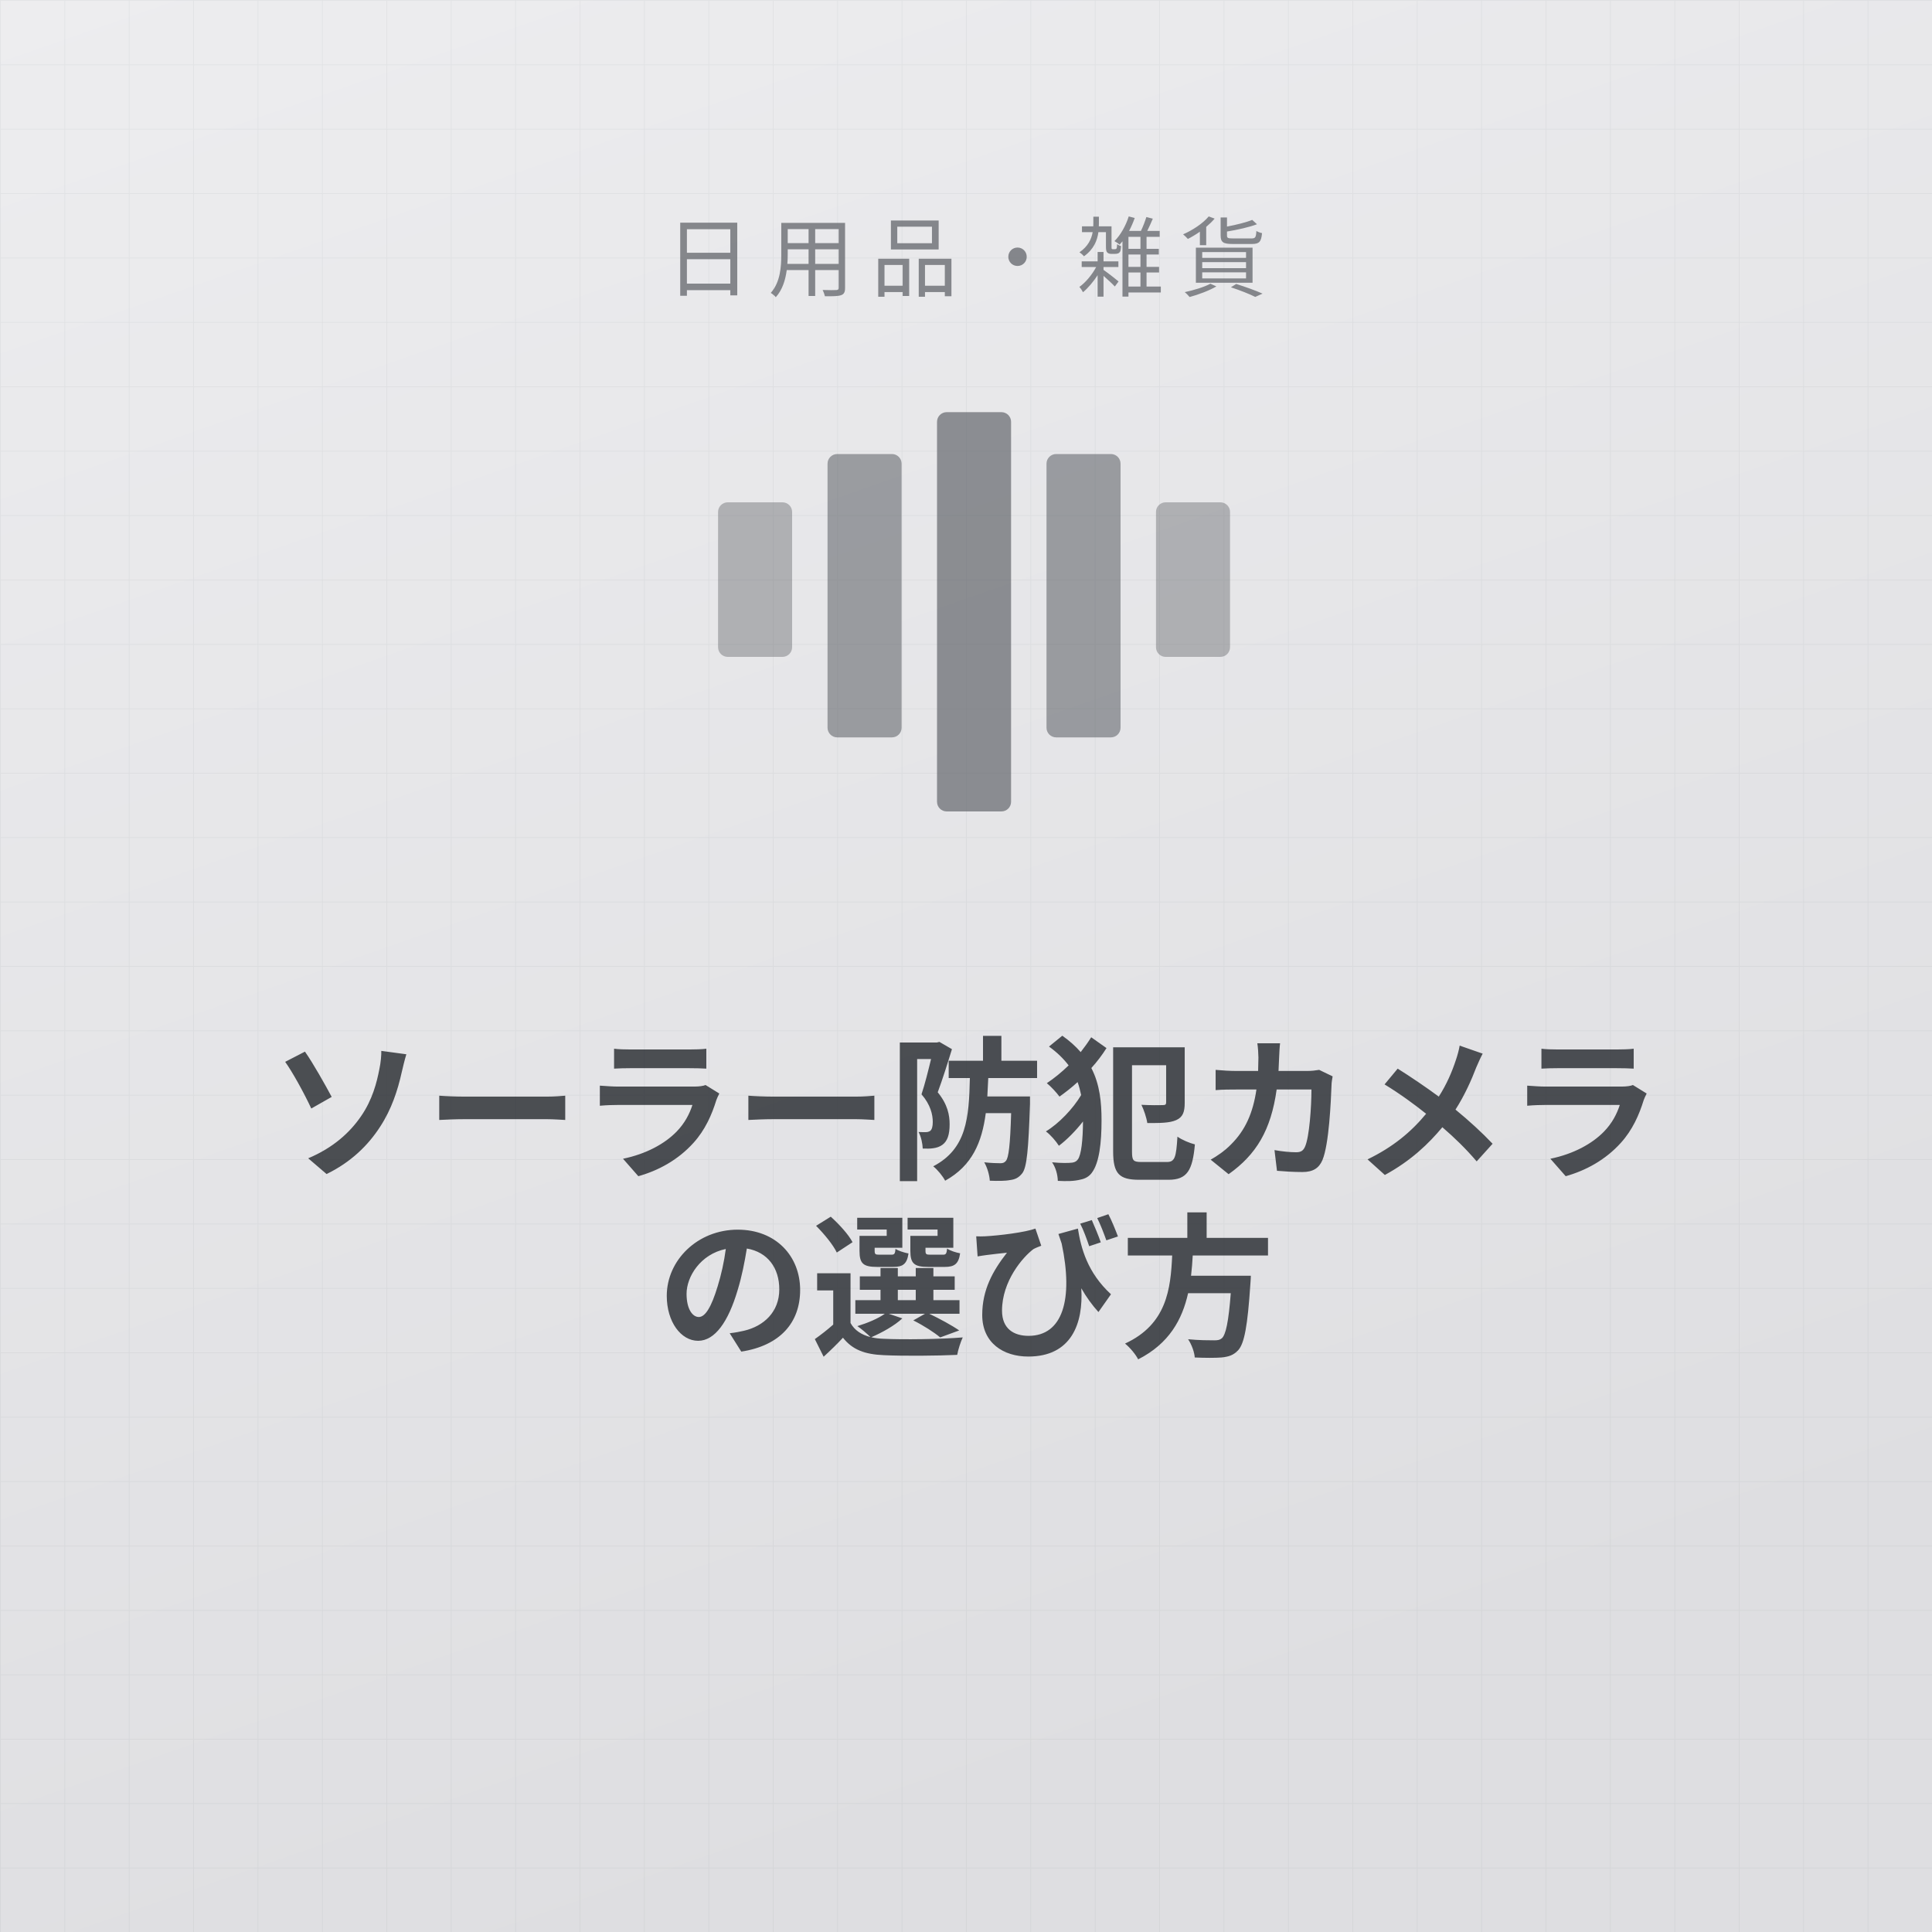
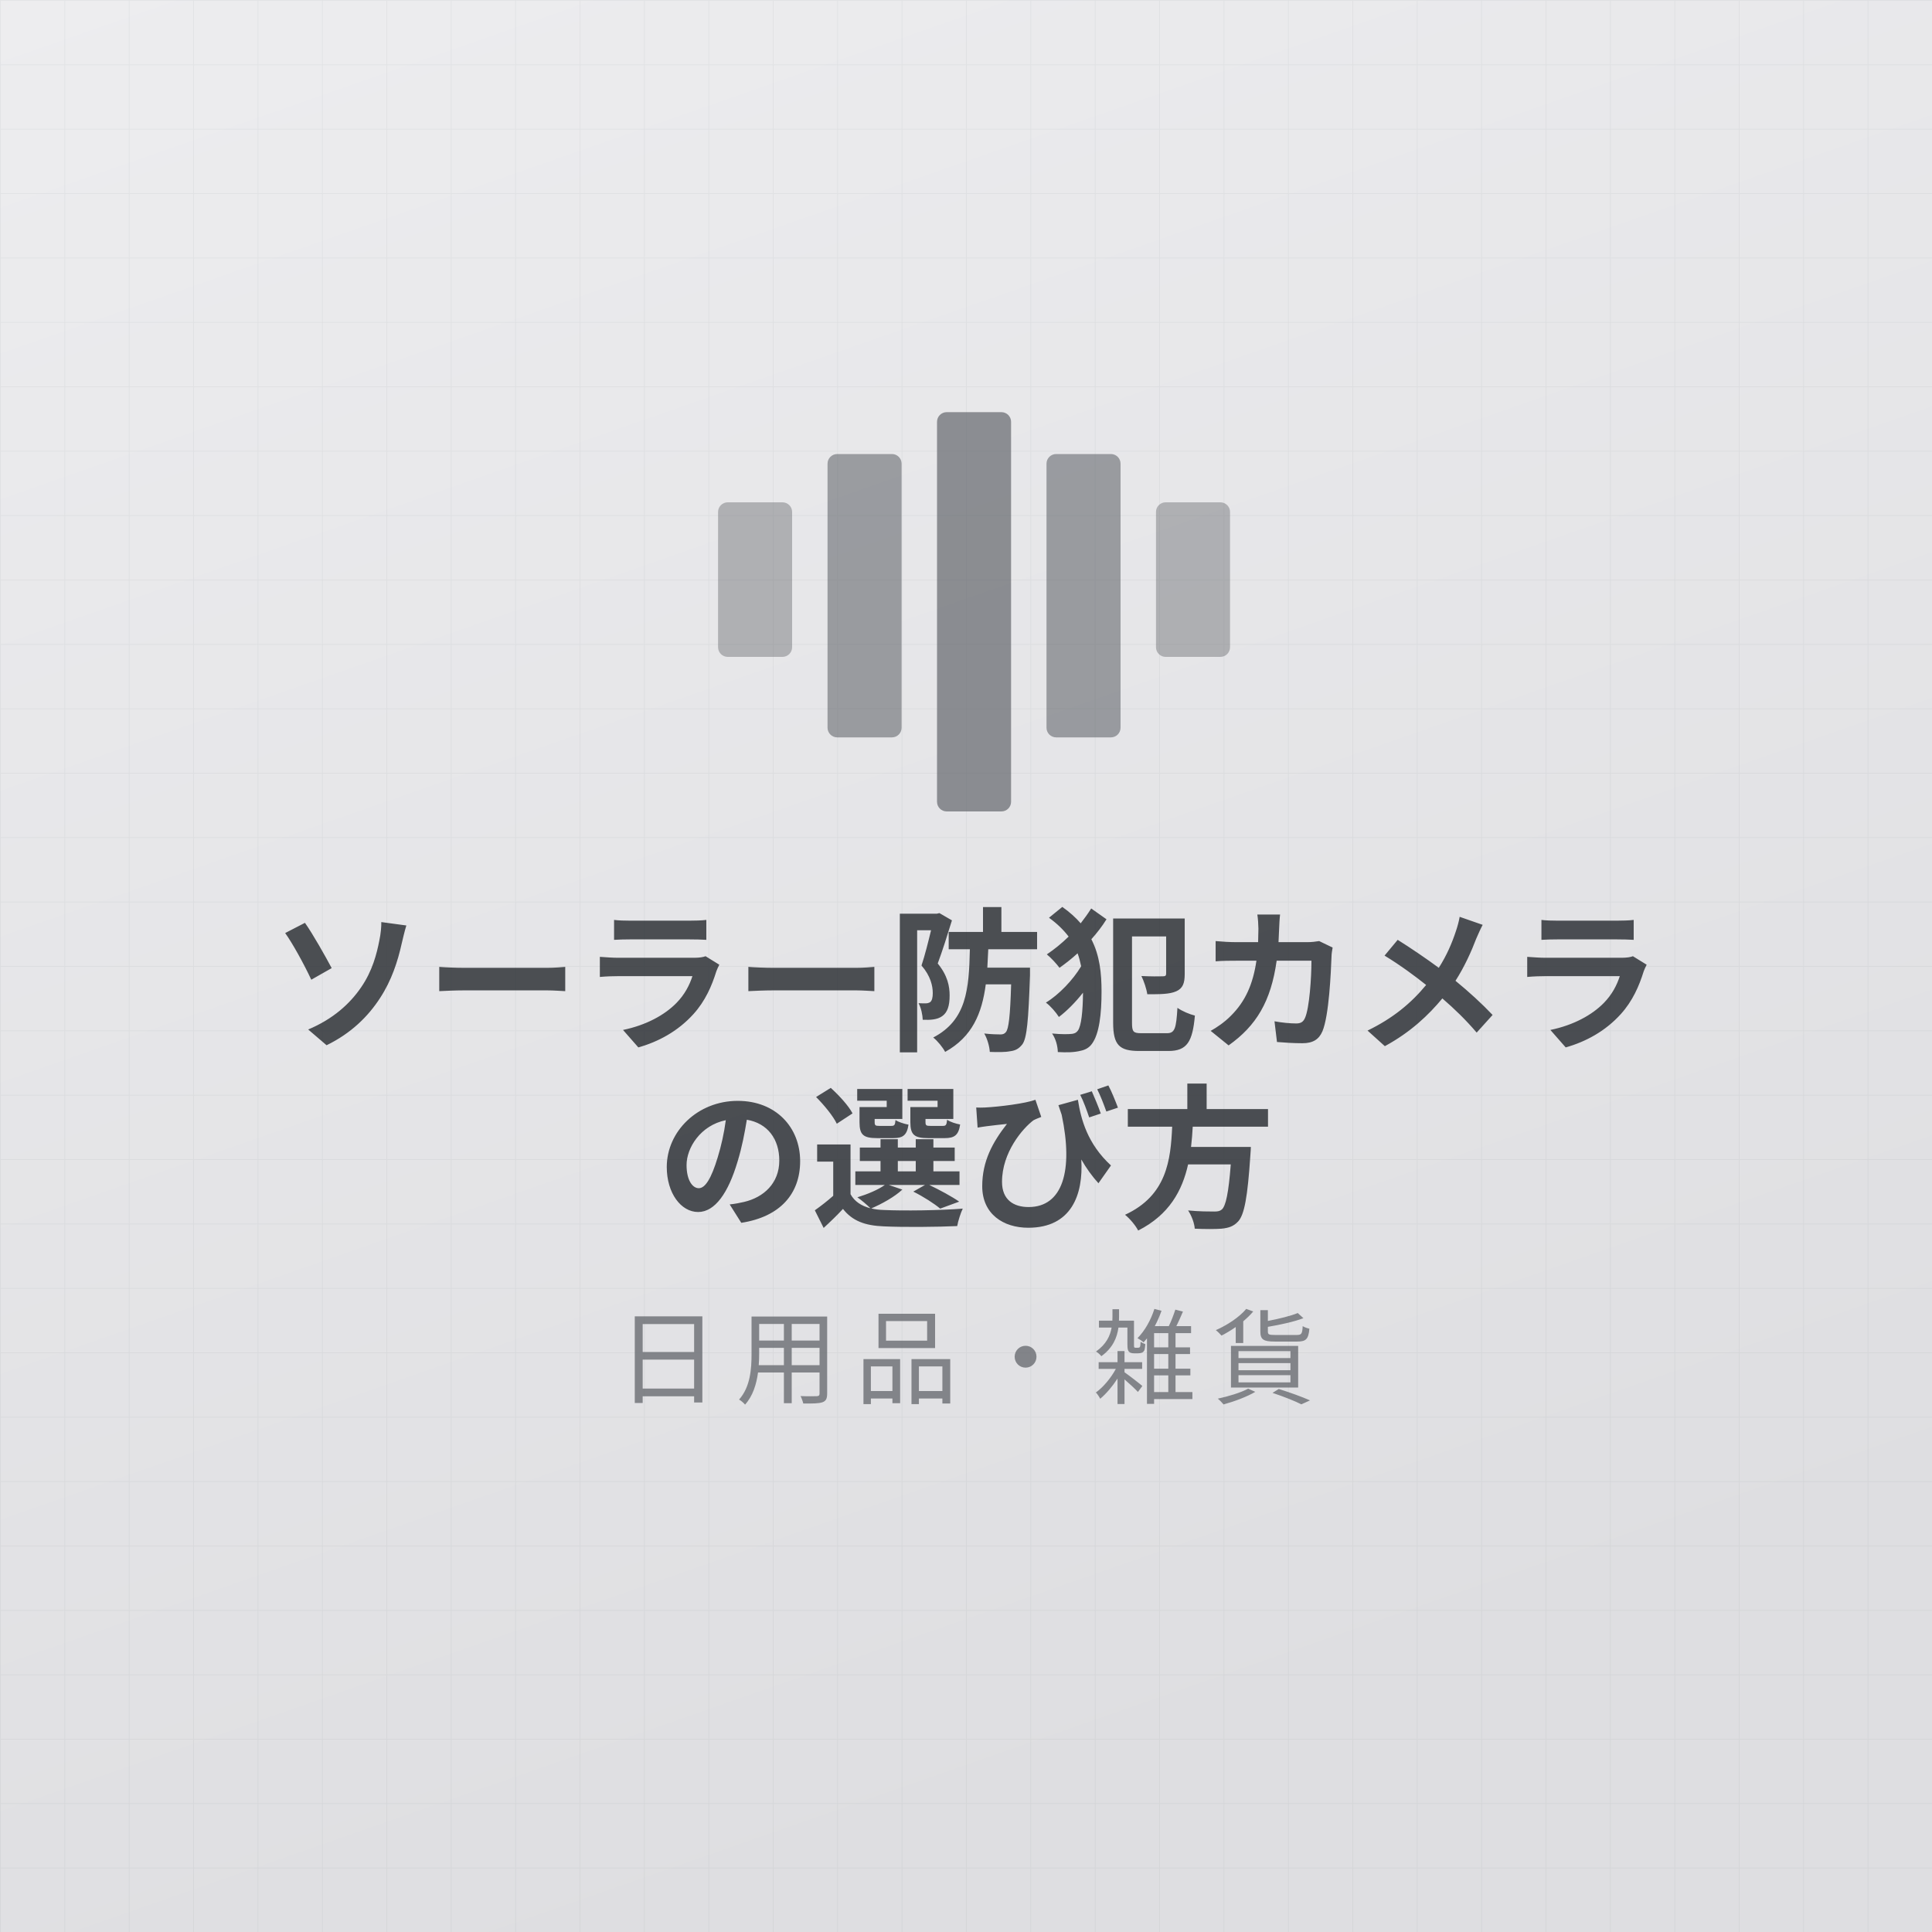
<svg xmlns="http://www.w3.org/2000/svg" width="1200" height="1200" viewBox="0 0 1200 1200" role="img" aria-label="ソーラー防犯カメラの選び方">
  <defs>
    <linearGradient id="shade" x1="0" y1="0" x2="0.35" y2="1">
      <stop offset="0%" stop-color="#EDEDEF" />
      <stop offset="100%" stop-color="#DEDEE1" />
    </linearGradient>
    <pattern id="grid" width="40" height="40" patternUnits="userSpaceOnUse">
      <path d="M40 0 L0 0 0 40" fill="none" stroke="#25282D" stroke-opacity=".05" stroke-width="1" />
    </pattern>
  </defs>
  <rect width="1200" height="1200" fill="url(#shade)" />
  <rect width="1200" height="1200" fill="url(#grid)" />
  <rect x="446" y="312" width="46" height="96" rx="6" fill="#5A5D63" fill-opacity=".40" />
  <rect x="514" y="282" width="46" height="176" rx="6" fill="#5A5D63" fill-opacity=".55" />
  <rect x="582" y="256" width="46" height="248" rx="6" fill="#5A5D63" fill-opacity=".65" />
  <rect x="650" y="282" width="46" height="176" rx="6" fill="#5A5D63" fill-opacity=".55" />
  <rect x="718" y="312" width="46" height="96" rx="6" fill="#5A5D63" fill-opacity=".40" />
-   <text x="600" y="180" text-anchor="middle" font-family="&quot;Hiragino Sans&quot;, &quot;Noto Sans JP&quot;, &quot;Yu Gothic&quot;, sans-serif" font-size="54" letter-spacing="10" fill="#5A5D63" fill-opacity=".70">日用品・雑貨</text>
-   <text x="600" y="725" text-anchor="middle" font-family="&quot;Hiragino Sans&quot;, &quot;Noto Sans JP&quot;, &quot;Yu Gothic&quot;, sans-serif" font-size="96" font-weight="700" fill="#25282D" fill-opacity=".80">ソーラー防犯カメラ</text>
-   <text x="600" y="835" text-anchor="middle" font-family="&quot;Hiragino Sans&quot;, &quot;Noto Sans JP&quot;, &quot;Yu Gothic&quot;, sans-serif" font-size="96" font-weight="700" fill="#25282D" fill-opacity=".80">の選び方</text>
+   <text x="600" y="645" text-anchor="middle" font-family="&quot;Hiragino Sans&quot;, &quot;Noto Sans JP&quot;, &quot;Yu Gothic&quot;, sans-serif" font-size="96" font-weight="700" fill="#25282D" fill-opacity=".80">ソーラー防犯カメラ</text>
+   <text x="600" y="755" text-anchor="middle" font-family="&quot;Hiragino Sans&quot;, &quot;Noto Sans JP&quot;, &quot;Yu Gothic&quot;, sans-serif" font-size="96" font-weight="700" fill="#25282D" fill-opacity=".80">の選び方</text>
+   <text x="600" y="867" text-anchor="middle" font-family="&quot;Hiragino Sans&quot;, &quot;Noto Sans JP&quot;, &quot;Yu Gothic&quot;, sans-serif" font-size="64" letter-spacing="10" fill="#5A5D63" fill-opacity=".70">日用品・雑貨</text>
</svg>
